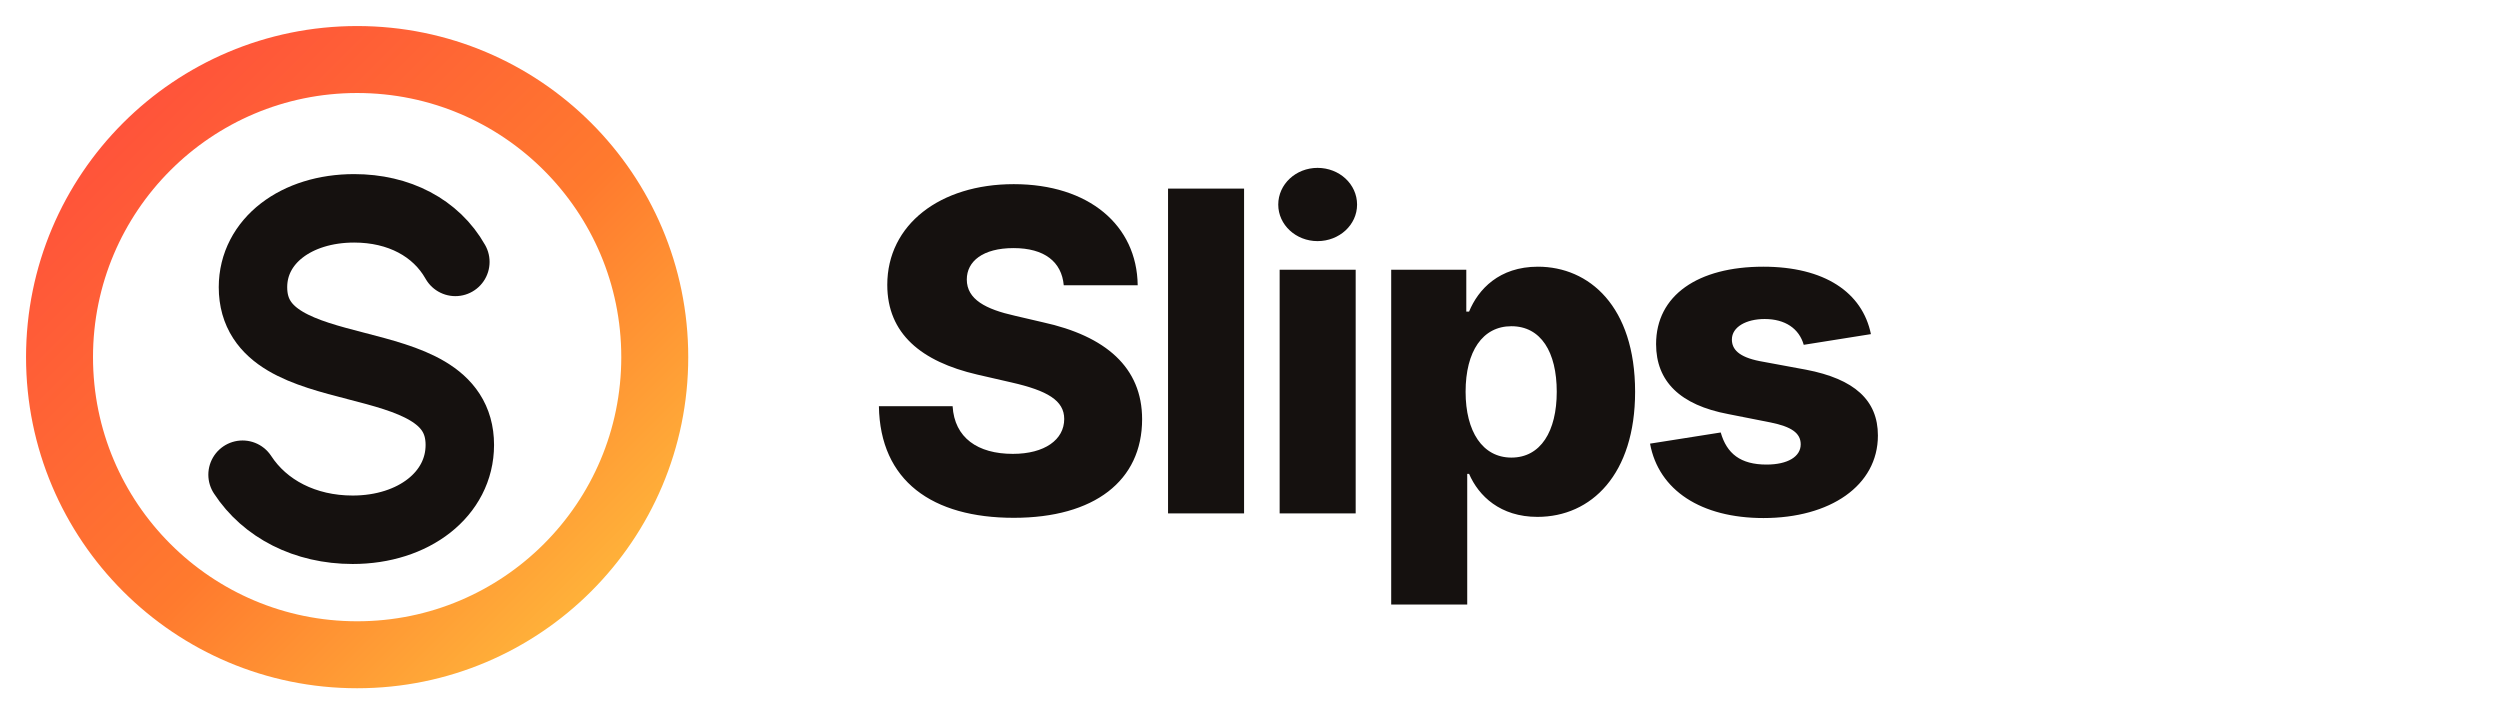
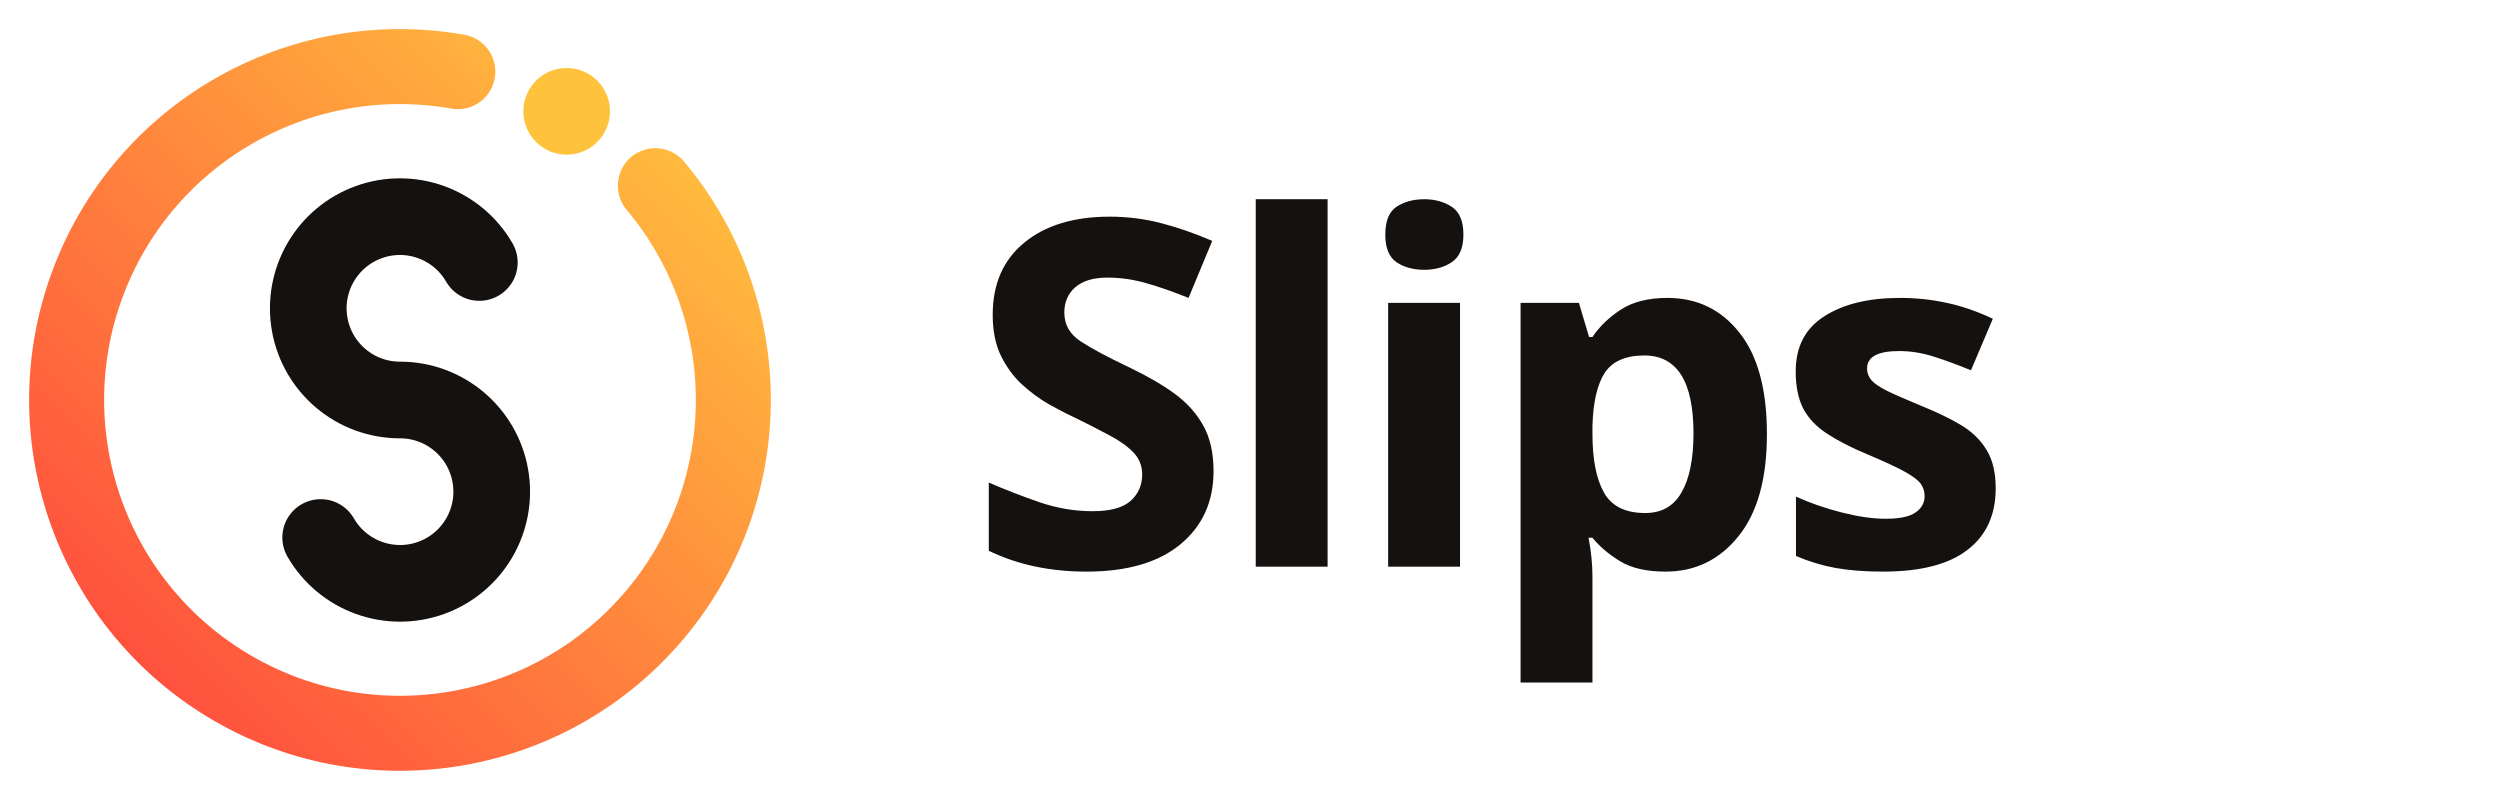
- <svg xmlns="http://www.w3.org/2000/svg" viewBox="0 0 168 48" width="168" height="48" role="img" aria-label="Slips">
+ <svg xmlns="http://www.w3.org/2000/svg" viewBox="0 0 150 48" width="150" height="48" role="img" aria-label="Slips">
  <defs>
-     <linearGradient id="ring" x1="0" y1="0" x2="1" y2="1">
+     <linearGradient id="ring" gradientUnits="userSpaceOnUse" x1="6" y1="42" x2="42" y2="6">
      <stop offset="0" stop-color="#FF4A3D" />
-       <stop offset=".55" stop-color="#FF7A2E" />
      <stop offset="1" stop-color="#FFC23D" />
    </linearGradient>
  </defs>
  <g>
-     <circle cx="24" cy="24" r="20" fill="none" stroke="url(#ring)" stroke-width="4.5" />
-     <path d="M30.6 17.6c-1.3-2.3-3.8-3.6-6.8-3.6-3.9 0-6.8 2.2-6.8 5.3 0 7 13.9 3.6 13.9 10.6 0 3.3-3.1 5.7-7.2 5.7-3.2 0-5.9-1.4-7.4-3.7" fill="none" stroke="#15110F" stroke-width="4.6" stroke-linecap="round" stroke-linejoin="round" />
+     <path d="M39.32 11.14A20 20 0 1 1 27.47 4.3" fill="none" stroke="url(#ring)" stroke-width="4.5" stroke-linecap="round" />
+     <circle cx="34" cy="6.68" r="2.6" fill="#FFC23D" />
+     <path d="M28.76 15.75A5.5 5.5 0 1 0 24 24A5.5 5.5 0 1 1 19.24 32.25" fill="none" stroke="#15110F" stroke-width="4.6" stroke-linecap="round" />
  </g>
-   <text x="58" y="34.5" fill="#15110F" font-family="'Plus Jakarta Sans',Manrope,Inter,system-ui,sans-serif" font-weight="800" font-size="30" letter-spacing="-1">Slips</text>
+   <text x="58" y="34" fill="#15110F" font-family="'Figtree',system-ui,sans-serif" font-weight="800" font-size="29" letter-spacing="-0.9">Slips</text>
</svg>
